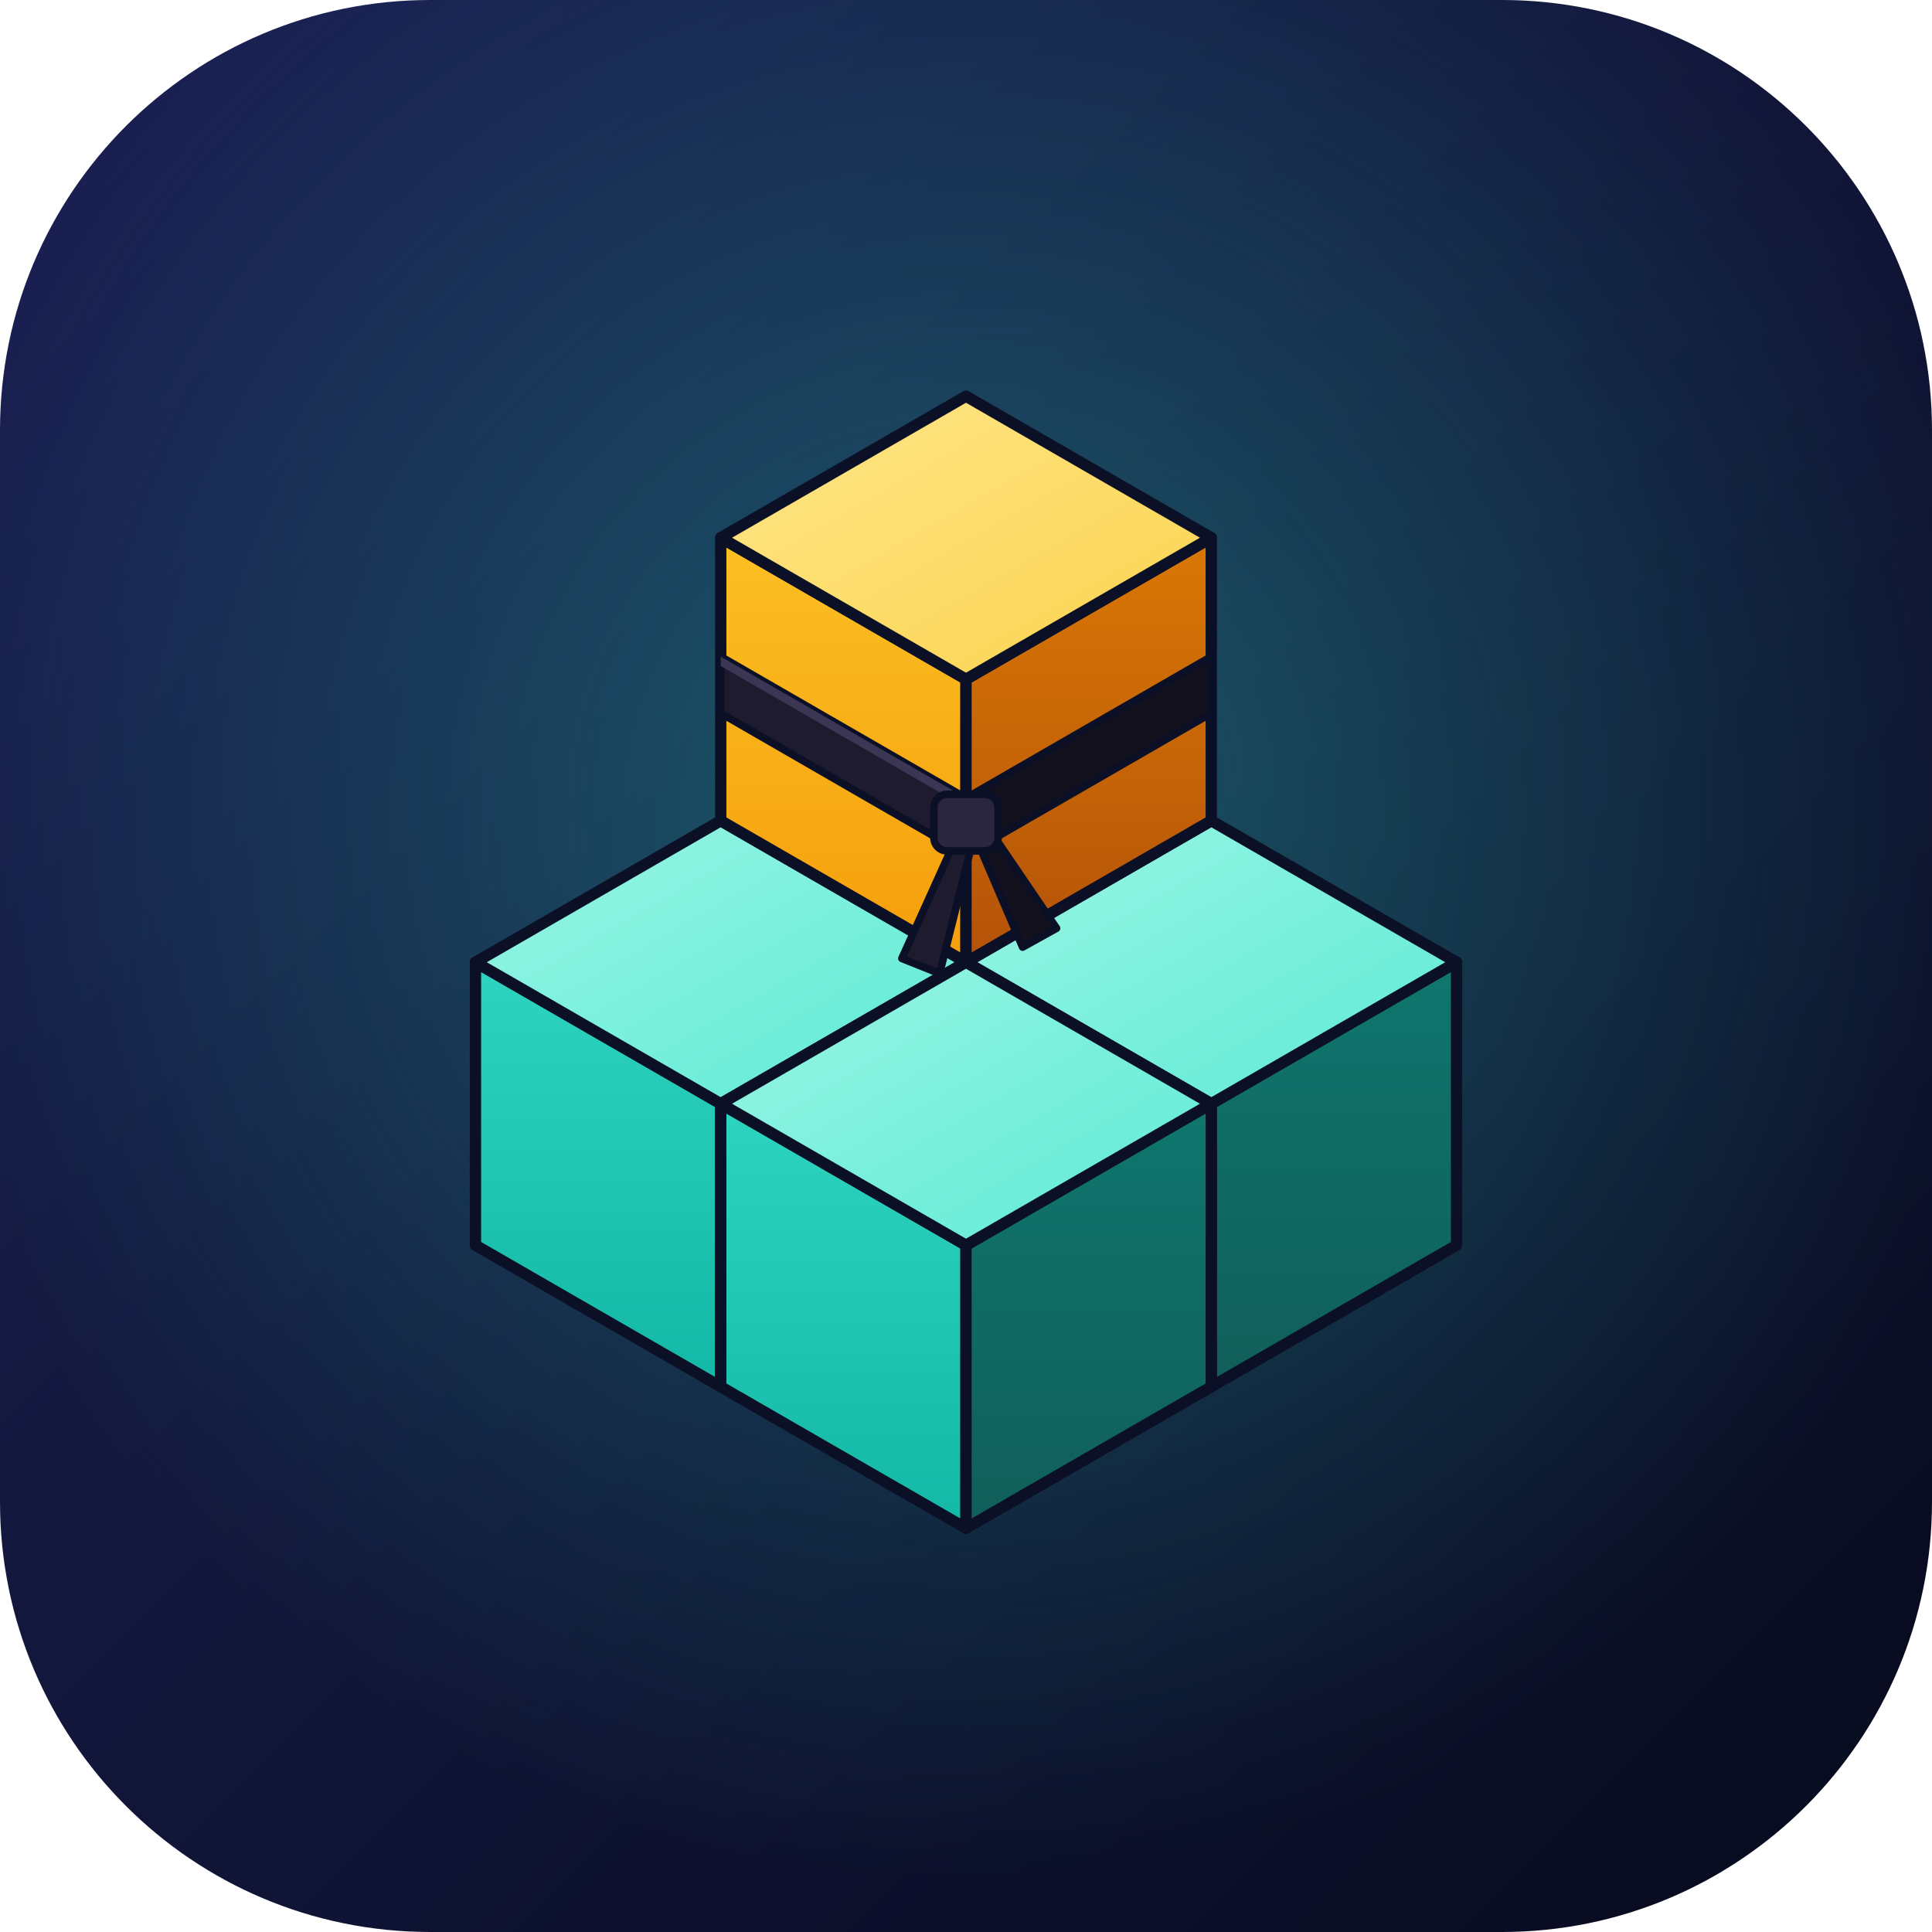
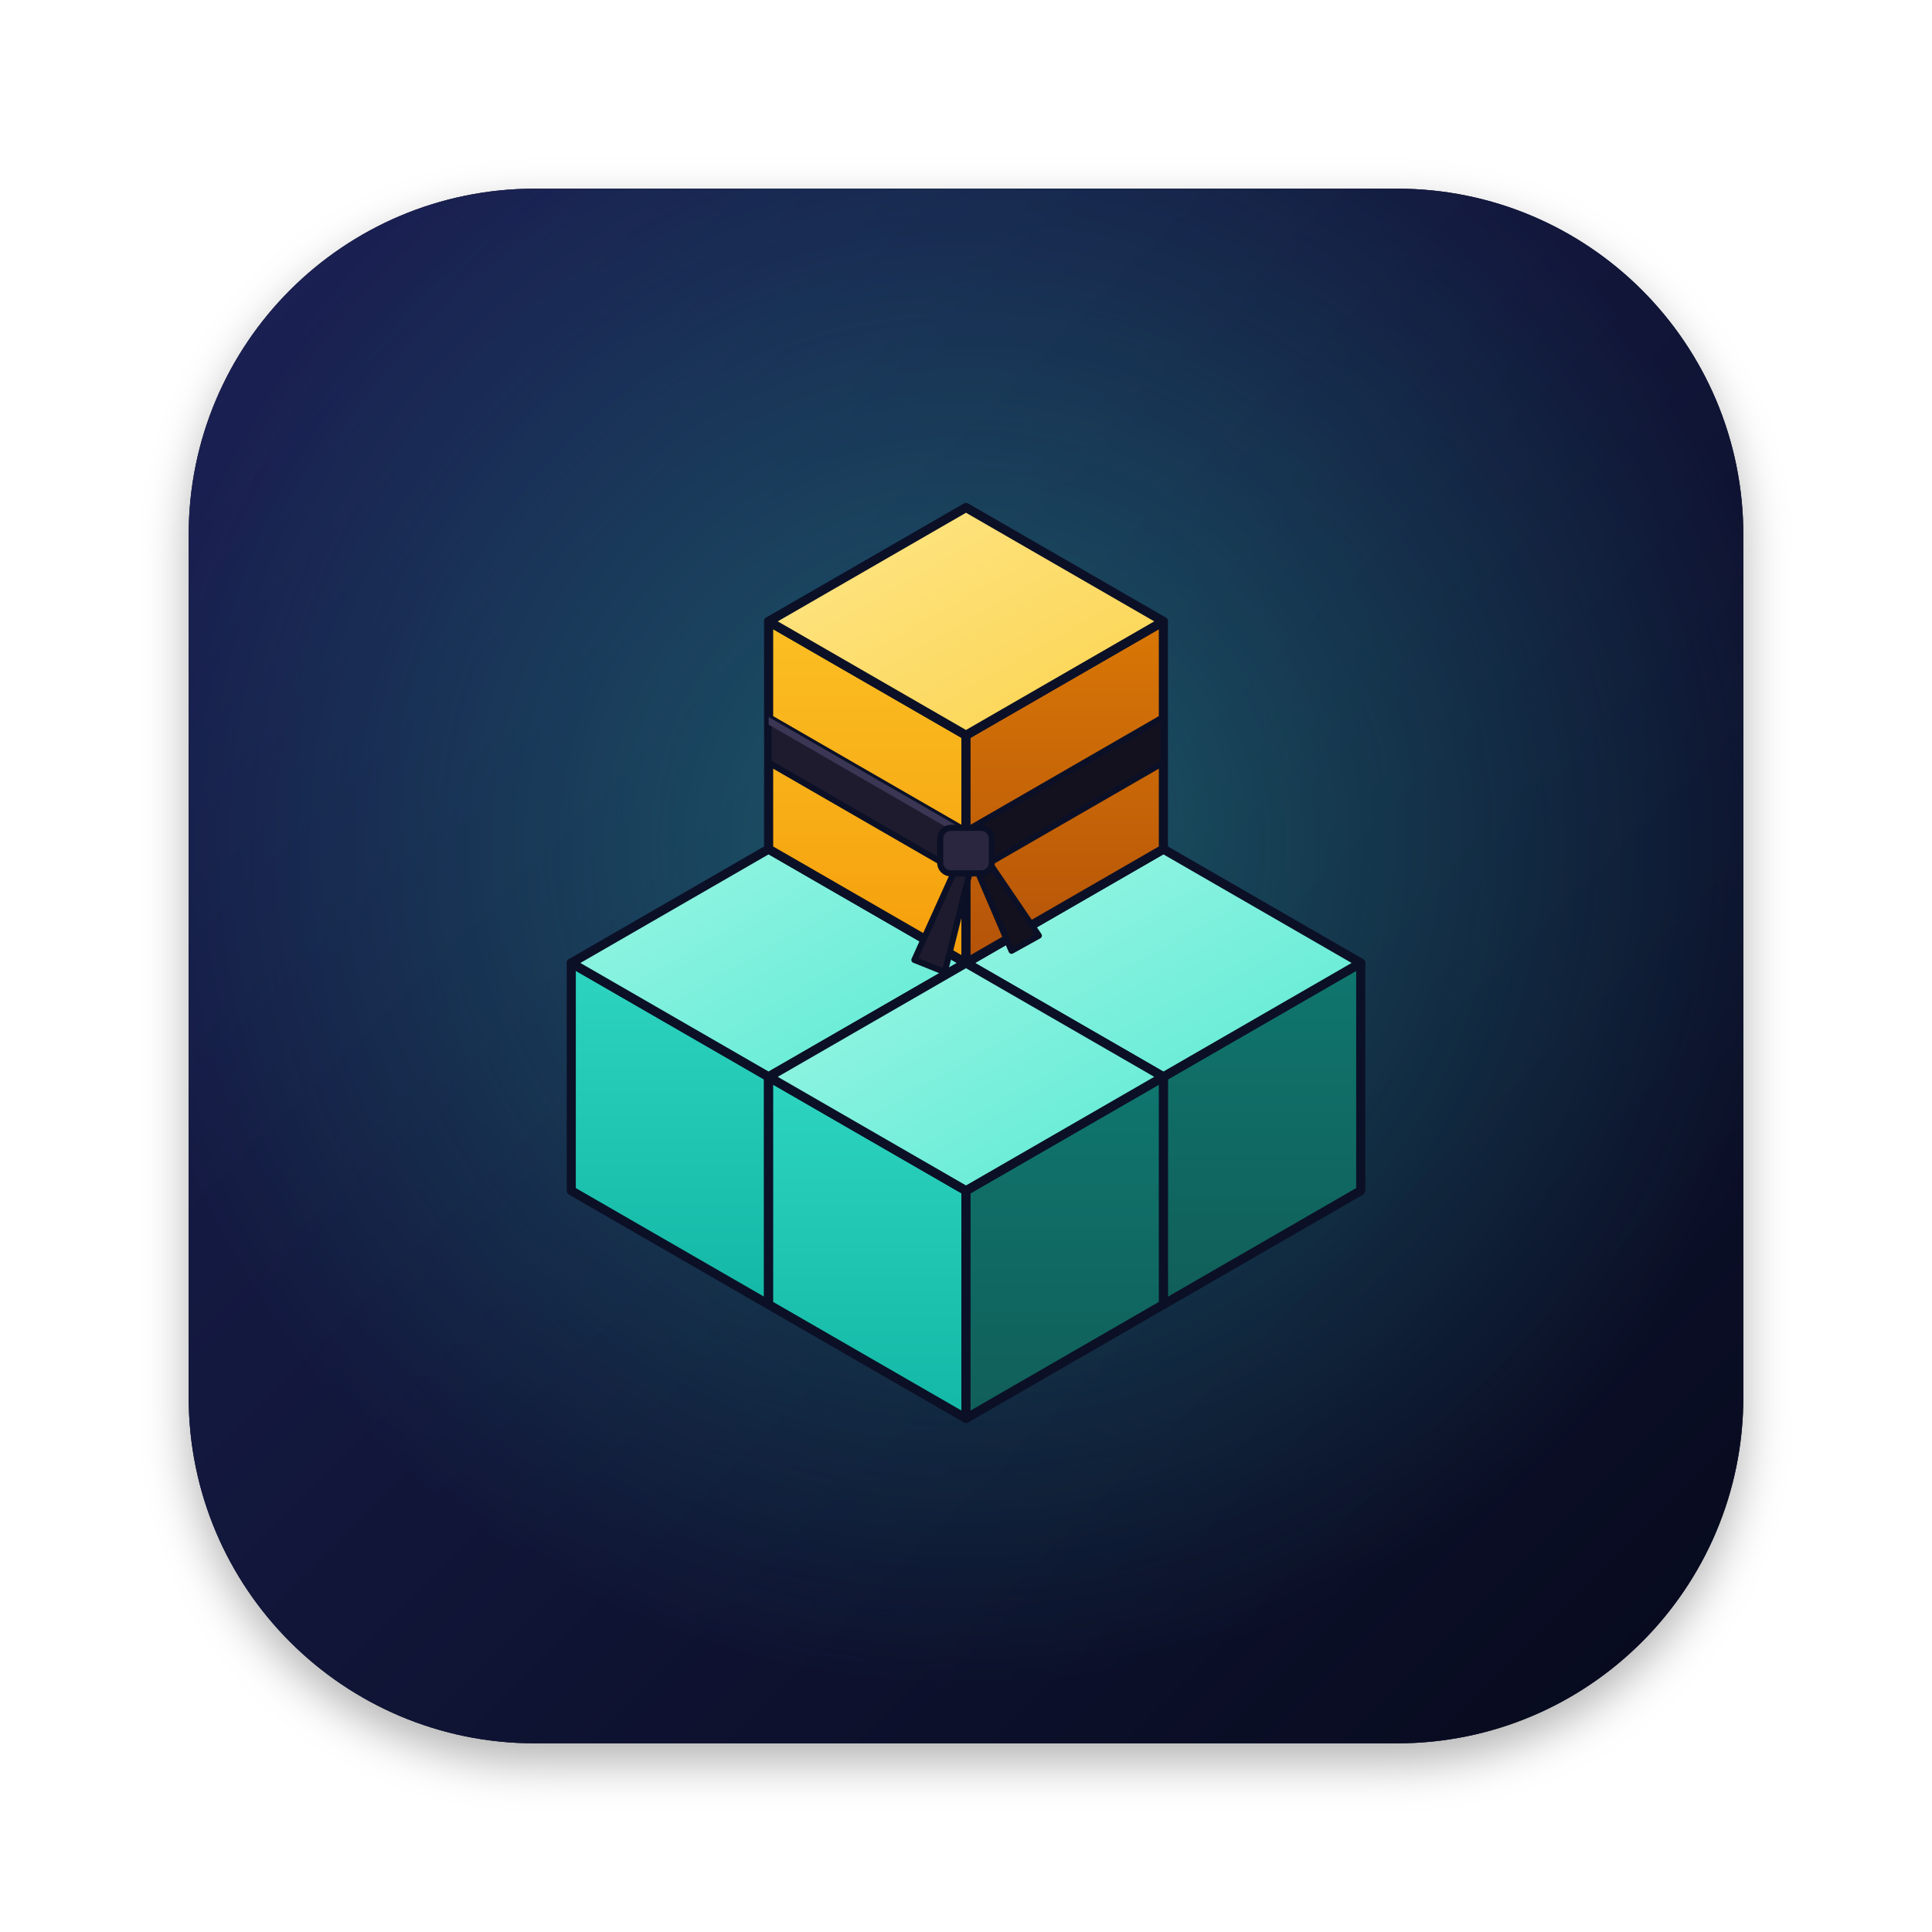
<svg xmlns="http://www.w3.org/2000/svg" viewBox="0 0 1024 1024" width="1024" height="1024">
  <defs>
    <linearGradient id="bg" x1="0" y1="0" x2="1" y2="1">
      <stop offset="0" stop-color="#1B2155" />
      <stop offset="1" stop-color="#070A1C" />
    </linearGradient>
    <radialGradient id="glow" cx="0.5" cy="0.42" r="0.55">
      <stop offset="0" stop-color="#2DD4BF" stop-opacity="0.35" />
      <stop offset="1" stop-color="#2DD4BF" stop-opacity="0" />
    </radialGradient>
    <linearGradient id="tTop" x1="0" y1="0" x2="1" y2="1">
      <stop offset="0" stop-color="#99F6E4" />
      <stop offset="1" stop-color="#5EEAD4" />
    </linearGradient>
    <linearGradient id="tLeft" x1="0" y1="0" x2="0" y2="1">
      <stop offset="0" stop-color="#2DD4BF" />
      <stop offset="1" stop-color="#14B8A6" />
    </linearGradient>
    <linearGradient id="tRight" x1="0" y1="0" x2="0" y2="1">
      <stop offset="0" stop-color="#0F766E" />
      <stop offset="1" stop-color="#115E59" />
    </linearGradient>
    <linearGradient id="aTop" x1="0" y1="0" x2="1" y2="1">
      <stop offset="0" stop-color="#FDE68A" />
      <stop offset="1" stop-color="#FCD34D" />
    </linearGradient>
    <linearGradient id="aLeft" x1="0" y1="0" x2="0" y2="1">
      <stop offset="0" stop-color="#FBBF24" />
      <stop offset="1" stop-color="#F59E0B" />
    </linearGradient>
    <linearGradient id="aRight" x1="0" y1="0" x2="0" y2="1">
      <stop offset="0" stop-color="#D97706" />
      <stop offset="1" stop-color="#B45309" />
    </linearGradient>
+     <filter id="shadow" x="-10%" y="-10%" width="120%" height="125%">
+       <feDropShadow dx="0" dy="10" stdDeviation="12" flood-color="#000000" flood-opacity="0.30" />
+     </filter>
  </defs>
-   <rect x="0" y="0" width="1024" height="1024" rx="228" fill="url(#bg)" />
-   <rect x="0" y="0" width="1024" height="1024" rx="228" fill="url(#glow)" />
-   <g transform="translate(0,-10)">
-     <polygon points="382,445 512,520 512,670 382,595" fill="url(#tLeft)" stroke="#0B1026" stroke-width="6" stroke-linejoin="round" />
-     <polygon points="642,445 512,520 512,670 642,595" fill="url(#tRight)" stroke="#0B1026" stroke-width="6" stroke-linejoin="round" />
-     <polygon points="512,370 642,445 512,520 382,445" fill="url(#tTop)" stroke="#0B1026" stroke-width="6" stroke-linejoin="round" />
-     <polygon points="252,520 382,595 382,745 252,670" fill="url(#tLeft)" stroke="#0B1026" stroke-width="6" stroke-linejoin="round" />
-     <polygon points="512,520 382,595 382,745 512,670" fill="url(#tRight)" stroke="#0B1026" stroke-width="6" stroke-linejoin="round" />
-     <polygon points="382,445 512,520 382,595 252,520" fill="url(#tTop)" stroke="#0B1026" stroke-width="6" stroke-linejoin="round" />
-     <polygon points="512,520 642,595 642,745 512,670" fill="url(#tLeft)" stroke="#0B1026" stroke-width="6" stroke-linejoin="round" />
-     <polygon points="772,520 642,595 642,745 772,670" fill="url(#tRight)" stroke="#0B1026" stroke-width="6" stroke-linejoin="round" />
-     <polygon points="642,445 772,520 642,595 512,520" fill="url(#tTop)" stroke="#0B1026" stroke-width="6" stroke-linejoin="round" />
-     <polygon points="382,595 512,670 512,820 382,745" fill="url(#tLeft)" stroke="#0B1026" stroke-width="6" stroke-linejoin="round" />
-     <polygon points="642,595 512,670 512,820 642,745" fill="url(#tRight)" stroke="#0B1026" stroke-width="6" stroke-linejoin="round" />
-     <polygon points="512,520 642,595 512,670 382,595" fill="url(#tTop)" stroke="#0B1026" stroke-width="6" stroke-linejoin="round" />
-     <polygon points="382,295 512,370 512,520 382,445" fill="url(#aLeft)" stroke="#0B1026" stroke-width="6" stroke-linejoin="round" />
-     <polygon points="642,295 512,370 512,520 642,445" fill="url(#aRight)" stroke="#0B1026" stroke-width="6" stroke-linejoin="round" />
-     <polygon points="512,220 642,295 512,370 382,295" fill="url(#aTop)" stroke="#0B1026" stroke-width="6" stroke-linejoin="round" />
-     <polygon points="382,358.0 512,433.0 512,463.0 382,388.0" fill="#1E1B2E" stroke="#0B1026" stroke-width="4" stroke-linejoin="round" />
-     <polygon points="642,358.0 512,433.0 512,463.0 642,388.0" fill="#14111F" stroke="#0B1026" stroke-width="4" stroke-linejoin="round" />
-     <polygon points="382,358.0 512,433.0 512,438.0 382,363.0" fill="#3B3654" />
-     <path d="M 506 456.0 L 478 518.0 L 498 526.0 L 514 462.0 Z" fill="#1E1B2E" stroke="#0B1026" stroke-width="4" stroke-linejoin="round" />
-     <path d="M 518 456.0 L 542 512.0 L 560 502.0 L 526 452.0 Z" fill="#14111F" stroke="#0B1026" stroke-width="4" stroke-linejoin="round" />
-     <rect x="495" y="431.0" width="34" height="30" rx="7" fill="#2A2640" stroke="#0B1026" stroke-width="4" />
+   <rect x="100" y="100" width="824" height="824" rx="183.5" fill="#070A1C" filter="url(#shadow)" />
+   <g transform="translate(100 100) scale(0.8046875)">
+     <rect x="0" y="0" width="1024" height="1024" rx="228" fill="url(#bg)" />
+     <rect x="0" y="0" width="1024" height="1024" rx="228" fill="url(#glow)" />
+     <g transform="translate(0,-10)">
+       <polygon points="382,445 512,520 512,670 382,595" fill="url(#tLeft)" stroke="#0B1026" stroke-width="6" stroke-linejoin="round" />
+       <polygon points="642,445 512,520 512,670 642,595" fill="url(#tRight)" stroke="#0B1026" stroke-width="6" stroke-linejoin="round" />
+       <polygon points="512,370 642,445 512,520 382,445" fill="url(#tTop)" stroke="#0B1026" stroke-width="6" stroke-linejoin="round" />
+       <polygon points="252,520 382,595 382,745 252,670" fill="url(#tLeft)" stroke="#0B1026" stroke-width="6" stroke-linejoin="round" />
+       <polygon points="512,520 382,595 382,745 512,670" fill="url(#tRight)" stroke="#0B1026" stroke-width="6" stroke-linejoin="round" />
+       <polygon points="382,445 512,520 382,595 252,520" fill="url(#tTop)" stroke="#0B1026" stroke-width="6" stroke-linejoin="round" />
+       <polygon points="512,520 642,595 642,745 512,670" fill="url(#tLeft)" stroke="#0B1026" stroke-width="6" stroke-linejoin="round" />
+       <polygon points="772,520 642,595 642,745 772,670" fill="url(#tRight)" stroke="#0B1026" stroke-width="6" stroke-linejoin="round" />
+       <polygon points="642,445 772,520 642,595 512,520" fill="url(#tTop)" stroke="#0B1026" stroke-width="6" stroke-linejoin="round" />
+       <polygon points="382,595 512,670 512,820 382,745" fill="url(#tLeft)" stroke="#0B1026" stroke-width="6" stroke-linejoin="round" />
+       <polygon points="642,595 512,670 512,820 642,745" fill="url(#tRight)" stroke="#0B1026" stroke-width="6" stroke-linejoin="round" />
+       <polygon points="512,520 642,595 512,670 382,595" fill="url(#tTop)" stroke="#0B1026" stroke-width="6" stroke-linejoin="round" />
+       <polygon points="382,295 512,370 512,520 382,445" fill="url(#aLeft)" stroke="#0B1026" stroke-width="6" stroke-linejoin="round" />
+       <polygon points="642,295 512,370 512,520 642,445" fill="url(#aRight)" stroke="#0B1026" stroke-width="6" stroke-linejoin="round" />
+       <polygon points="512,220 642,295 512,370 382,295" fill="url(#aTop)" stroke="#0B1026" stroke-width="6" stroke-linejoin="round" />
+       <polygon points="382,358.0 512,433.0 512,463.0 382,388.0" fill="#1E1B2E" stroke="#0B1026" stroke-width="4" stroke-linejoin="round" />
+       <polygon points="642,358.0 512,433.0 512,463.0 642,388.0" fill="#14111F" stroke="#0B1026" stroke-width="4" stroke-linejoin="round" />
+       <polygon points="382,358.0 512,433.0 512,438.0 382,363.0" fill="#3B3654" />
+       <path d="M 506 456.0 L 478 518.0 L 498 526.0 L 514 462.0 Z" fill="#1E1B2E" stroke="#0B1026" stroke-width="4" stroke-linejoin="round" />
+       <path d="M 518 456.0 L 542 512.0 L 560 502.0 L 526 452.0 Z" fill="#14111F" stroke="#0B1026" stroke-width="4" stroke-linejoin="round" />
+       <rect x="495" y="431.0" width="34" height="30" rx="7" fill="#2A2640" stroke="#0B1026" stroke-width="4" />
+     </g>
  </g>
</svg>
